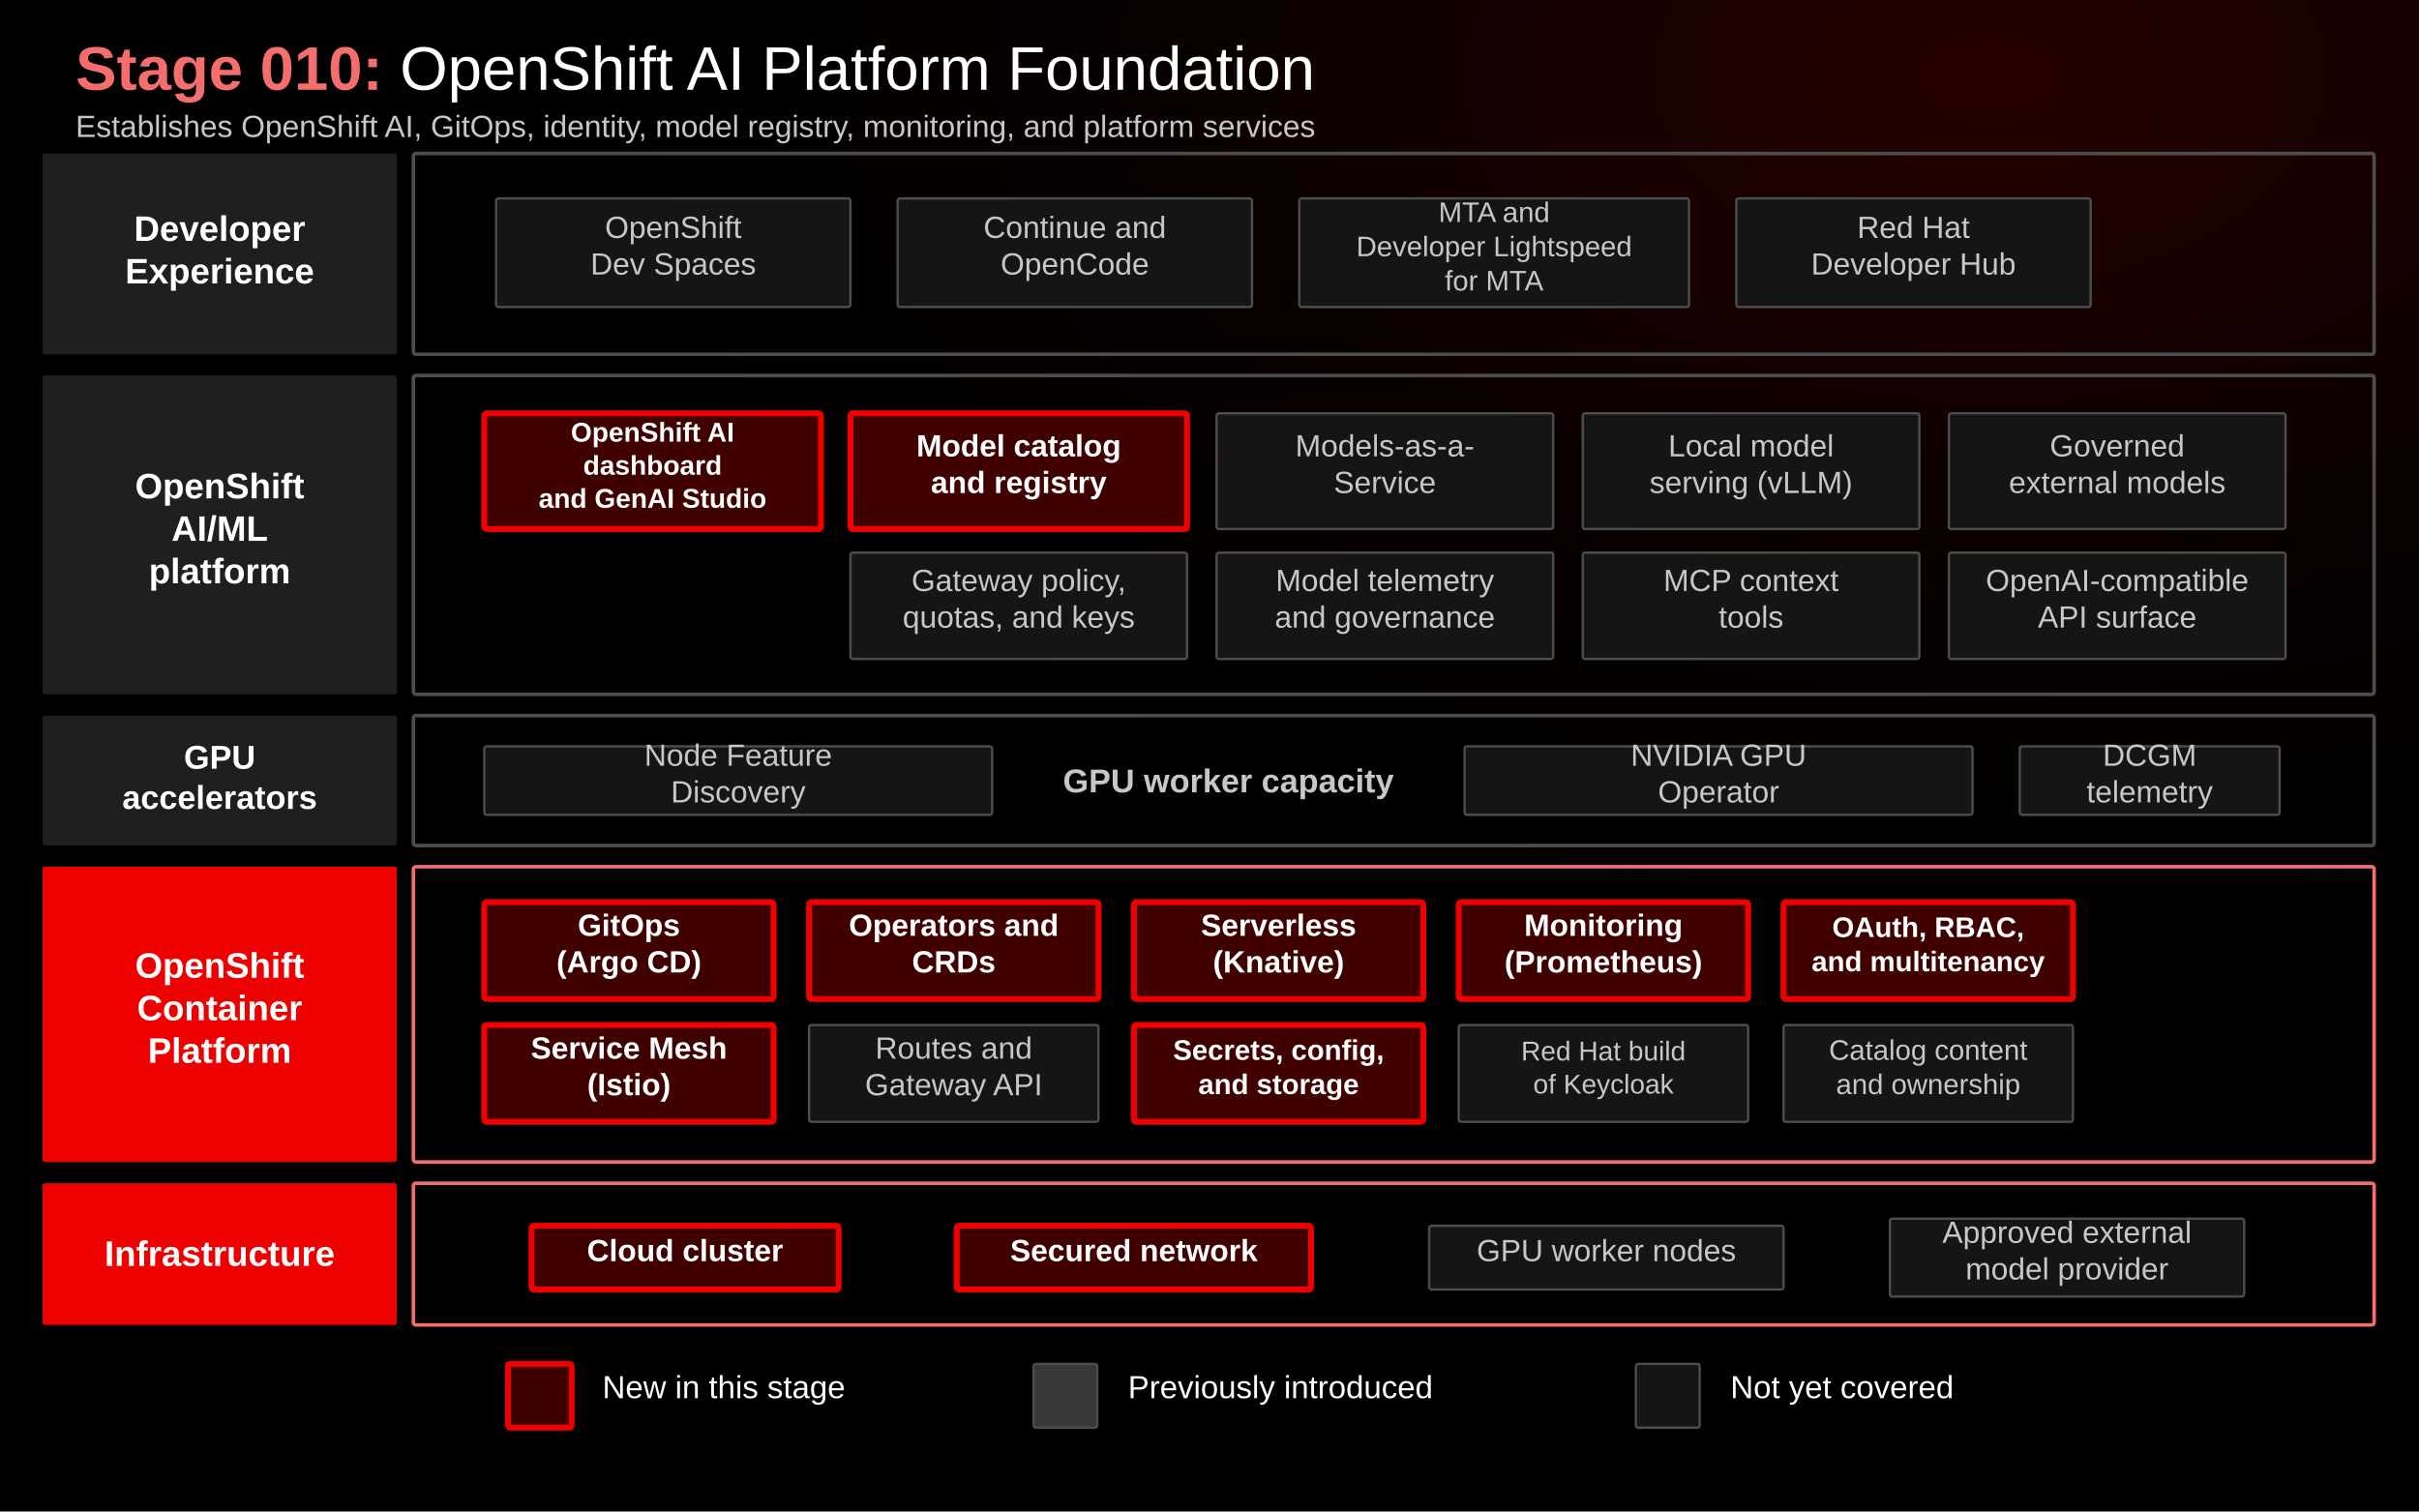
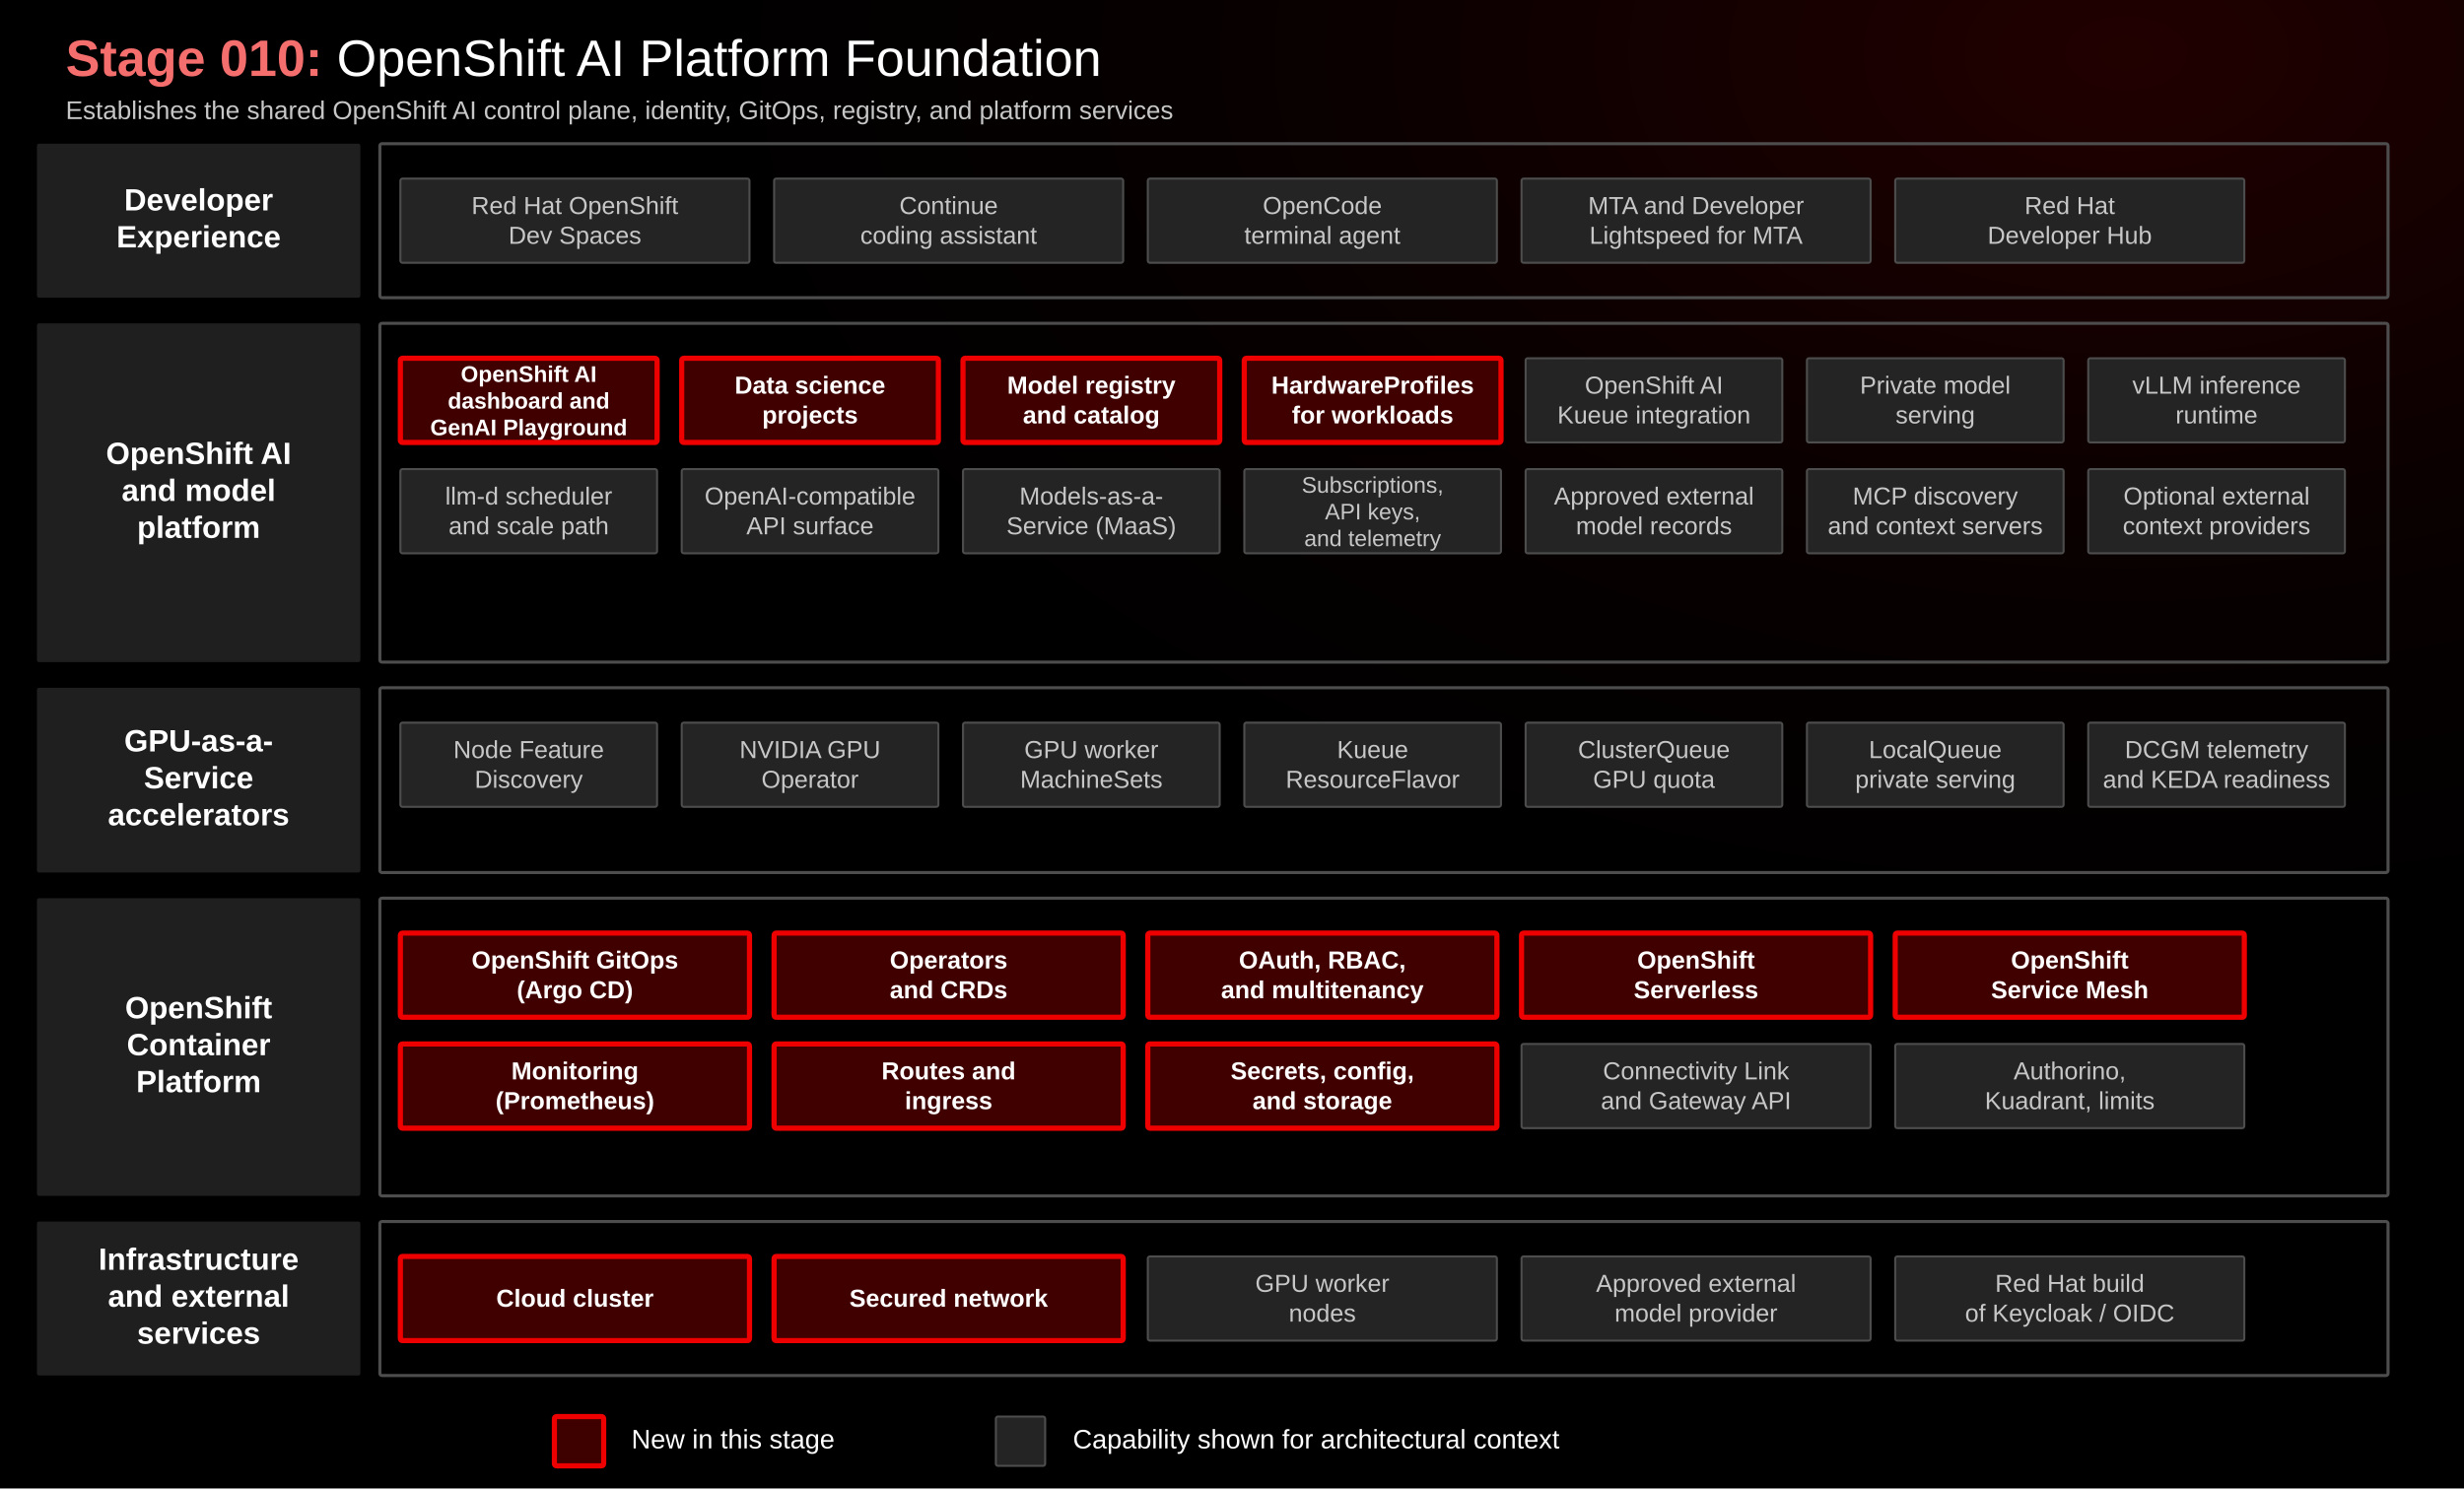
- <svg xmlns="http://www.w3.org/2000/svg" width="2048" height="1280" viewBox="0 0 2048 1280" role="img" aria-labelledby="title desc">
+ <svg xmlns="http://www.w3.org/2000/svg" width="2400" height="1450" viewBox="0 0 2400 1450" role="img" aria-labelledby="title desc">
  <style>.display{font-family:'Red Hat Display','Arial',sans-serif}.body{font-family:'Red Hat Text','Arial',sans-serif}.mono{font-family:'Red Hat Mono','Consolas',monospace}</style>
  <defs>
-     <radialGradient id="glow" cx="82%" cy="5%" r="70%">
-       <stop offset="0" stop-color="#ee0000" stop-opacity="0.16" />
-       <stop offset="0.45" stop-color="#ee0000" stop-opacity="0.04" />
+     <radialGradient id="glow" cx="86%" cy="4%" r="70%">
+       <stop offset="0" stop-color="#ee0000" stop-opacity="0.14" />
+       <stop offset="0.46" stop-color="#ee0000" stop-opacity="0.04" />
      <stop offset="1" stop-color="#000000" stop-opacity="0" />
    </radialGradient>
    <filter id="lift" x="-20%" y="-20%" width="140%" height="140%">
      <feDropShadow dx="0" dy="5" stdDeviation="5" flood-color="#000" flood-opacity="0.5" />
    </filter>
  </defs>
-   <rect width="2048" height="1280" fill="#000000" />
-   <rect width="2048" height="1280" fill="url(#glow)" />
-   <text x="64" y="76" class="display" font-size="52" fill="#ffffff" font-weight="400">
+   <rect width="2400" height="1450" fill="#000000" />
+   <rect width="2400" height="1450" fill="url(#glow)" />
+   <text x="64" y="74" class="display" font-size="50" fill="#ffffff" font-weight="400">
    <tspan fill="#f56e6e" font-weight="700">Stage 010:</tspan> OpenShift AI Platform Foundation</text>
-   <text x="64" y="116" class="body" font-size="26" fill="#c7c7c7">Establishes OpenShift AI, GitOps, identity, model registry, monitoring, and platform services</text>
-   <rect x="36" y="130" width="300" height="170" rx="2" fill="#1f1f1f" />
-   <text x="186" y="204" class="display" font-size="30" fill="#ffffff" font-weight="700" text-anchor="middle">Developer</text>
-   <text x="186" y="240" class="display" font-size="30" fill="#ffffff" font-weight="700" text-anchor="middle">Experience</text>
-   <rect x="350" y="130" width="1660" height="170" rx="2" fill="none" stroke="#4d4d4d" stroke-width="3" />
-   <rect x="36" y="318" width="300" height="270" rx="2" fill="#1f1f1f" />
-   <text x="186" y="422" class="display" font-size="30" fill="#ffffff" font-weight="700" text-anchor="middle">OpenShift</text>
-   <text x="186" y="458" class="display" font-size="30" fill="#ffffff" font-weight="700" text-anchor="middle">AI/ML</text>
-   <text x="186" y="494" class="display" font-size="30" fill="#ffffff" font-weight="700" text-anchor="middle">platform</text>
-   <rect x="350" y="318" width="1660" height="270" rx="2" fill="none" stroke="#4d4d4d" stroke-width="3" />
-   <rect x="36" y="606" width="300" height="110" rx="2" fill="#1f1f1f" />
-   <text x="186" y="651" class="display" font-size="28" fill="#ffffff" font-weight="700" text-anchor="middle">GPU</text>
-   <text x="186" y="685" class="display" font-size="28" fill="#ffffff" font-weight="700" text-anchor="middle">accelerators</text>
-   <rect x="350" y="606" width="1660" height="110" rx="2" fill="none" stroke="#4d4d4d" stroke-width="3" />
-   <rect x="36" y="734" width="300" height="250" rx="2" fill="#ee0000" />
-   <text x="186" y="828" class="display" font-size="30" fill="#ffffff" font-weight="700" text-anchor="middle">OpenShift</text>
-   <text x="186" y="864" class="display" font-size="30" fill="#ffffff" font-weight="700" text-anchor="middle">Container</text>
-   <text x="186" y="900" class="display" font-size="30" fill="#ffffff" font-weight="700" text-anchor="middle">Platform</text>
-   <rect x="350" y="734" width="1660" height="250" rx="2" fill="none" stroke="#f56e6e" stroke-width="3" />
-   <rect x="36" y="1002" width="300" height="120" rx="2" fill="#ee0000" />
-   <text x="186" y="1072" class="display" font-size="30" fill="#ffffff" font-weight="700" text-anchor="middle">Infrastructure</text>
-   <rect x="350" y="1002" width="1660" height="120" rx="2" fill="none" stroke="#f56e6e" stroke-width="3" />
-   <g>
-     <rect x="420" y="168" width="300" height="92" rx="2" fill="#151515" stroke="#4d4d4d" stroke-width="2" />
-     <text x="570" y="201.5" class="body" font-size="26" fill="#c7c7c7" font-weight="400" text-anchor="middle">OpenShift</text>
-     <text x="570" y="232.5" class="body" font-size="26" fill="#c7c7c7" font-weight="400" text-anchor="middle">Dev Spaces</text>
-   </g>
-   <g>
-     <rect x="760" y="168" width="300" height="92" rx="2" fill="#151515" stroke="#4d4d4d" stroke-width="2" />
-     <text x="910" y="201.5" class="body" font-size="26" fill="#c7c7c7" font-weight="400" text-anchor="middle">Continue and</text>
-     <text x="910" y="232.5" class="body" font-size="26" fill="#c7c7c7" font-weight="400" text-anchor="middle">OpenCode</text>
-   </g>
-   <g>
-     <rect x="1100" y="168" width="330" height="92" rx="2" fill="#151515" stroke="#4d4d4d" stroke-width="2" />
-     <text x="1265" y="188" class="body" font-size="24" fill="#c7c7c7" font-weight="400" text-anchor="middle">MTA and</text>
-     <text x="1265" y="217" class="body" font-size="24" fill="#c7c7c7" font-weight="400" text-anchor="middle">Developer Lightspeed</text>
-     <text x="1265" y="246" class="body" font-size="24" fill="#c7c7c7" font-weight="400" text-anchor="middle">for MTA</text>
-   </g>
-   <g>
-     <rect x="1470" y="168" width="300" height="92" rx="2" fill="#151515" stroke="#4d4d4d" stroke-width="2" />
-     <text x="1620" y="201.5" class="body" font-size="26" fill="#c7c7c7" font-weight="400" text-anchor="middle">Red Hat</text>
-     <text x="1620" y="232.5" class="body" font-size="26" fill="#c7c7c7" font-weight="400" text-anchor="middle">Developer Hub</text>
-   </g>
-   <g filter="url(#lift)">
-     <rect x="410" y="350" width="285" height="98" rx="2" fill="#3f0000" stroke="#ee0000" stroke-width="5" />
-     <text x="552.5" y="374" class="body" font-size="23" fill="#ffffff" font-weight="700" text-anchor="middle">OpenShift AI</text>
-     <text x="552.5" y="402" class="body" font-size="23" fill="#ffffff" font-weight="700" text-anchor="middle">dashboard</text>
-     <text x="552.5" y="430" class="body" font-size="23" fill="#ffffff" font-weight="700" text-anchor="middle">and GenAI Studio</text>
-   </g>
-   <g filter="url(#lift)">
-     <rect x="720" y="350" width="285" height="98" rx="2" fill="#3f0000" stroke="#ee0000" stroke-width="5" />
-     <text x="862.5" y="386.5" class="body" font-size="26" fill="#ffffff" font-weight="700" text-anchor="middle">Model catalog</text>
-     <text x="862.5" y="417.5" class="body" font-size="26" fill="#ffffff" font-weight="700" text-anchor="middle">and registry</text>
-   </g>
-   <g>
-     <rect x="1030" y="350" width="285" height="98" rx="2" fill="#151515" stroke="#4d4d4d" stroke-width="2" />
-     <text x="1172.5" y="386.5" class="body" font-size="26" fill="#c7c7c7" font-weight="400" text-anchor="middle">Models-as-a-</text>
-     <text x="1172.5" y="417.5" class="body" font-size="26" fill="#c7c7c7" font-weight="400" text-anchor="middle">Service</text>
-   </g>
-   <g>
-     <rect x="1340" y="350" width="285" height="98" rx="2" fill="#151515" stroke="#4d4d4d" stroke-width="2" />
-     <text x="1482.5" y="386.5" class="body" font-size="26" fill="#c7c7c7" font-weight="400" text-anchor="middle">Local model</text>
-     <text x="1482.5" y="417.5" class="body" font-size="26" fill="#c7c7c7" font-weight="400" text-anchor="middle">serving (vLLM)</text>
-   </g>
-   <g>
-     <rect x="1650" y="350" width="285" height="98" rx="2" fill="#151515" stroke="#4d4d4d" stroke-width="2" />
-     <text x="1792.5" y="386.5" class="body" font-size="26" fill="#c7c7c7" font-weight="400" text-anchor="middle">Governed</text>
-     <text x="1792.5" y="417.5" class="body" font-size="26" fill="#c7c7c7" font-weight="400" text-anchor="middle">external models</text>
-   </g>
-   <g>
-     <rect x="720" y="468" width="285" height="90" rx="2" fill="#151515" stroke="#4d4d4d" stroke-width="2" />
-     <text x="862.5" y="500.5" class="body" font-size="26" fill="#c7c7c7" font-weight="400" text-anchor="middle">Gateway policy,</text>
-     <text x="862.5" y="531.5" class="body" font-size="26" fill="#c7c7c7" font-weight="400" text-anchor="middle">quotas, and keys</text>
-   </g>
-   <g>
-     <rect x="1030" y="468" width="285" height="90" rx="2" fill="#151515" stroke="#4d4d4d" stroke-width="2" />
-     <text x="1172.5" y="500.5" class="body" font-size="26" fill="#c7c7c7" font-weight="400" text-anchor="middle">Model telemetry</text>
-     <text x="1172.5" y="531.5" class="body" font-size="26" fill="#c7c7c7" font-weight="400" text-anchor="middle">and governance</text>
-   </g>
-   <g>
-     <rect x="1340" y="468" width="285" height="90" rx="2" fill="#151515" stroke="#4d4d4d" stroke-width="2" />
-     <text x="1482.5" y="500.5" class="body" font-size="26" fill="#c7c7c7" font-weight="400" text-anchor="middle">MCP context</text>
-     <text x="1482.5" y="531.5" class="body" font-size="26" fill="#c7c7c7" font-weight="400" text-anchor="middle">tools</text>
-   </g>
-   <g>
-     <rect x="1650" y="468" width="285" height="90" rx="2" fill="#151515" stroke="#4d4d4d" stroke-width="2" />
-     <text x="1792.5" y="500.5" class="body" font-size="26" fill="#c7c7c7" font-weight="400" text-anchor="middle">OpenAI-compatible</text>
-     <text x="1792.5" y="531.5" class="body" font-size="26" fill="#c7c7c7" font-weight="400" text-anchor="middle">API surface</text>
-   </g>
-   <g>
-     <rect x="410" y="632" width="430" height="58" rx="2" fill="#151515" stroke="#4d4d4d" stroke-width="2" />
-     <text x="625" y="648.5" class="body" font-size="26" fill="#c7c7c7" font-weight="400" text-anchor="middle">Node Feature</text>
-     <text x="625" y="679.5" class="body" font-size="26" fill="#c7c7c7" font-weight="400" text-anchor="middle">Discovery</text>
-   </g>
-   <text x="1040" y="671" class="display" font-size="28" fill="#c7c7c7" font-weight="700" text-anchor="middle">GPU worker capacity</text>
-   <g>
-     <rect x="1240" y="632" width="430" height="58" rx="2" fill="#151515" stroke="#4d4d4d" stroke-width="2" />
-     <text x="1455" y="648.5" class="body" font-size="26" fill="#c7c7c7" font-weight="400" text-anchor="middle">NVIDIA GPU</text>
-     <text x="1455" y="679.5" class="body" font-size="26" fill="#c7c7c7" font-weight="400" text-anchor="middle">Operator</text>
-   </g>
-   <g>
-     <rect x="1710" y="632" width="220" height="58" rx="2" fill="#151515" stroke="#4d4d4d" stroke-width="2" />
-     <text x="1820" y="648.5" class="body" font-size="26" fill="#c7c7c7" font-weight="400" text-anchor="middle">DCGM</text>
-     <text x="1820" y="679.5" class="body" font-size="26" fill="#c7c7c7" font-weight="400" text-anchor="middle">telemetry</text>
-   </g>
-   <g filter="url(#lift)">
-     <rect x="410" y="764" width="245" height="82" rx="2" fill="#3f0000" stroke="#ee0000" stroke-width="5" />
-     <text x="532.5" y="792.5" class="body" font-size="26" fill="#ffffff" font-weight="700" text-anchor="middle">GitOps</text>
-     <text x="532.5" y="823.5" class="body" font-size="26" fill="#ffffff" font-weight="700" text-anchor="middle">(Argo CD)</text>
-   </g>
-   <g filter="url(#lift)">
-     <rect x="685" y="764" width="245" height="82" rx="2" fill="#3f0000" stroke="#ee0000" stroke-width="5" />
-     <text x="807.5" y="792.5" class="body" font-size="26" fill="#ffffff" font-weight="700" text-anchor="middle">Operators and</text>
-     <text x="807.5" y="823.5" class="body" font-size="26" fill="#ffffff" font-weight="700" text-anchor="middle">CRDs</text>
-   </g>
-   <g filter="url(#lift)">
-     <rect x="960" y="764" width="245" height="82" rx="2" fill="#3f0000" stroke="#ee0000" stroke-width="5" />
-     <text x="1082.5" y="792.5" class="body" font-size="26" fill="#ffffff" font-weight="700" text-anchor="middle">Serverless</text>
-     <text x="1082.5" y="823.5" class="body" font-size="26" fill="#ffffff" font-weight="700" text-anchor="middle">(Knative)</text>
-   </g>
-   <g filter="url(#lift)">
-     <rect x="1235" y="764" width="245" height="82" rx="2" fill="#3f0000" stroke="#ee0000" stroke-width="5" />
-     <text x="1357.5" y="792.5" class="body" font-size="26" fill="#ffffff" font-weight="700" text-anchor="middle">Monitoring</text>
-     <text x="1357.5" y="823.5" class="body" font-size="26" fill="#ffffff" font-weight="700" text-anchor="middle">(Prometheus)</text>
-   </g>
-   <g filter="url(#lift)">
-     <rect x="1510" y="764" width="245" height="82" rx="2" fill="#3f0000" stroke="#ee0000" stroke-width="5" />
-     <text x="1632.5" y="793.5" class="body" font-size="24" fill="#ffffff" font-weight="700" text-anchor="middle">OAuth, RBAC,</text>
-     <text x="1632.5" y="822.5" class="body" font-size="24" fill="#ffffff" font-weight="700" text-anchor="middle">and multitenancy</text>
-   </g>
-   <g filter="url(#lift)">
-     <rect x="410" y="868" width="245" height="82" rx="2" fill="#3f0000" stroke="#ee0000" stroke-width="5" />
-     <text x="532.5" y="896.5" class="body" font-size="26" fill="#ffffff" font-weight="700" text-anchor="middle">Service Mesh</text>
-     <text x="532.5" y="927.5" class="body" font-size="26" fill="#ffffff" font-weight="700" text-anchor="middle">(Istio)</text>
-   </g>
-   <g>
-     <rect x="685" y="868" width="245" height="82" rx="2" fill="#151515" stroke="#4d4d4d" stroke-width="2" />
-     <text x="807.5" y="896.5" class="body" font-size="26" fill="#c7c7c7" font-weight="400" text-anchor="middle">Routes and</text>
-     <text x="807.5" y="927.5" class="body" font-size="26" fill="#c7c7c7" font-weight="400" text-anchor="middle">Gateway API</text>
-   </g>
-   <g filter="url(#lift)">
-     <rect x="960" y="868" width="245" height="82" rx="2" fill="#3f0000" stroke="#ee0000" stroke-width="5" />
-     <text x="1082.5" y="897.5" class="body" font-size="24" fill="#ffffff" font-weight="700" text-anchor="middle">Secrets, config,</text>
-     <text x="1082.5" y="926.5" class="body" font-size="24" fill="#ffffff" font-weight="700" text-anchor="middle">and storage</text>
-   </g>
-   <g>
-     <rect x="1235" y="868" width="245" height="82" rx="2" fill="#151515" stroke="#4d4d4d" stroke-width="2" />
-     <text x="1357.5" y="898" class="body" font-size="23" fill="#c7c7c7" font-weight="400" text-anchor="middle">Red Hat build</text>
-     <text x="1357.5" y="926" class="body" font-size="23" fill="#c7c7c7" font-weight="400" text-anchor="middle">of Keycloak</text>
-   </g>
-   <g>
-     <rect x="1510" y="868" width="245" height="82" rx="2" fill="#151515" stroke="#4d4d4d" stroke-width="2" />
-     <text x="1632.5" y="897.5" class="body" font-size="24" fill="#c7c7c7" font-weight="400" text-anchor="middle">Catalog content</text>
-     <text x="1632.5" y="926.5" class="body" font-size="24" fill="#c7c7c7" font-weight="400" text-anchor="middle">and ownership</text>
-   </g>
-   <g filter="url(#lift)">
-     <rect x="450" y="1038" width="260" height="54" rx="2" fill="#3f0000" stroke="#ee0000" stroke-width="5" />
-     <text x="580" y="1068" class="body" font-size="26" fill="#ffffff" font-weight="700" text-anchor="middle">Cloud cluster</text>
-   </g>
-   <g filter="url(#lift)">
-     <rect x="810" y="1038" width="300" height="54" rx="2" fill="#3f0000" stroke="#ee0000" stroke-width="5" />
-     <text x="960" y="1068" class="body" font-size="26" fill="#ffffff" font-weight="700" text-anchor="middle">Secured network</text>
-   </g>
-   <g>
-     <rect x="1210" y="1038" width="300" height="54" rx="2" fill="#151515" stroke="#4d4d4d" stroke-width="2" />
-     <text x="1360" y="1068" class="body" font-size="26" fill="#c7c7c7" font-weight="400" text-anchor="middle">GPU worker nodes</text>
-   </g>
-   <g>
-     <rect x="1600" y="1032" width="300" height="66" rx="2" fill="#151515" stroke="#4d4d4d" stroke-width="2" />
-     <text x="1750" y="1052.5" class="body" font-size="26" fill="#c7c7c7" font-weight="400" text-anchor="middle">Approved external</text>
-     <text x="1750" y="1083.5" class="body" font-size="26" fill="#c7c7c7" font-weight="400" text-anchor="middle">model provider</text>
-   </g>
-   <g>
-     <rect x="430" y="1155" width="54" height="54" rx="2" fill="#3f0000" stroke="#ee0000" stroke-width="5" />
-     <text x="510" y="1184" class="body" font-size="27" fill="#ffffff">New in this stage</text>
-     <rect x="875" y="1155" width="54" height="54" rx="2" fill="#383838" stroke="#4d4d4d" stroke-width="2" />
-     <text x="955" y="1184" class="body" font-size="27" fill="#ffffff">Previously introduced</text>
-     <rect x="1385" y="1155" width="54" height="54" rx="2" fill="#151515" stroke="#4d4d4d" stroke-width="2" />
-     <text x="1465" y="1184" class="body" font-size="27" fill="#ffffff">Not yet covered</text>
+   <text x="64" y="116" class="body" font-size="25" fill="#c7c7c7">Establishes the shared OpenShift AI control plane, identity, GitOps, registry, and platform services</text>
+   <rect x="36" y="140" width="315" height="150" rx="2" fill="#1f1f1f" />
+   <text x="193.5" y="205" class="body" font-size="30" fill="#ffffff" font-weight="700" text-anchor="middle">Developer</text>
+   <text x="193.5" y="241" class="body" font-size="30" fill="#ffffff" font-weight="700" text-anchor="middle">Experience</text>
+   <rect x="370" y="140" width="1956" height="150" rx="2" fill="none" stroke="#4d4d4d" stroke-width="3" />
+   <g>
+     <rect x="390" y="174" width="340" height="82" rx="2" fill="#242424" stroke="#4d4d4d" stroke-width="2" />
+     <text x="560" y="208.5" class="body" font-size="24" fill="#c7c7c7" font-weight="400" text-anchor="middle">Red Hat OpenShift</text>
+     <text x="560" y="237.5" class="body" font-size="24" fill="#c7c7c7" font-weight="400" text-anchor="middle">Dev Spaces</text>
+   </g>
+   <g>
+     <rect x="754" y="174" width="340" height="82" rx="2" fill="#242424" stroke="#4d4d4d" stroke-width="2" />
+     <text x="924" y="208.5" class="body" font-size="24" fill="#c7c7c7" font-weight="400" text-anchor="middle">Continue</text>
+     <text x="924" y="237.5" class="body" font-size="24" fill="#c7c7c7" font-weight="400" text-anchor="middle">coding assistant</text>
+   </g>
+   <g>
+     <rect x="1118" y="174" width="340" height="82" rx="2" fill="#242424" stroke="#4d4d4d" stroke-width="2" />
+     <text x="1288" y="208.5" class="body" font-size="24" fill="#c7c7c7" font-weight="400" text-anchor="middle">OpenCode</text>
+     <text x="1288" y="237.5" class="body" font-size="24" fill="#c7c7c7" font-weight="400" text-anchor="middle">terminal agent</text>
+   </g>
+   <g>
+     <rect x="1482" y="174" width="340" height="82" rx="2" fill="#242424" stroke="#4d4d4d" stroke-width="2" />
+     <text x="1652" y="208.5" class="body" font-size="24" fill="#c7c7c7" font-weight="400" text-anchor="middle">MTA and Developer</text>
+     <text x="1652" y="237.5" class="body" font-size="24" fill="#c7c7c7" font-weight="400" text-anchor="middle">Lightspeed for MTA</text>
+   </g>
+   <g>
+     <rect x="1846" y="174" width="340" height="82" rx="2" fill="#242424" stroke="#4d4d4d" stroke-width="2" />
+     <text x="2016" y="208.5" class="body" font-size="24" fill="#c7c7c7" font-weight="400" text-anchor="middle">Red Hat</text>
+     <text x="2016" y="237.5" class="body" font-size="24" fill="#c7c7c7" font-weight="400" text-anchor="middle">Developer Hub</text>
+   </g>
+   <rect x="36" y="315" width="315" height="330" rx="2" fill="#1f1f1f" />
+   <text x="193.5" y="452" class="body" font-size="30" fill="#ffffff" font-weight="700" text-anchor="middle">OpenShift AI</text>
+   <text x="193.5" y="488" class="body" font-size="30" fill="#ffffff" font-weight="700" text-anchor="middle">and model</text>
+   <text x="193.5" y="524" class="body" font-size="30" fill="#ffffff" font-weight="700" text-anchor="middle">platform</text>
+   <rect x="370" y="315" width="1956" height="330" rx="2" fill="none" stroke="#4d4d4d" stroke-width="3" />
+   <g filter="url(#lift)">
+     <rect x="390" y="349" width="250" height="82" rx="2" fill="#3f0000" stroke="#ee0000" stroke-width="5" />
+     <text x="515" y="372" class="body" font-size="22" fill="#ffffff" font-weight="700" text-anchor="middle">OpenShift AI</text>
+     <text x="515" y="398" class="body" font-size="22" fill="#ffffff" font-weight="700" text-anchor="middle">dashboard and</text>
+     <text x="515" y="424" class="body" font-size="22" fill="#ffffff" font-weight="700" text-anchor="middle">GenAI Playground</text>
+   </g>
+   <g filter="url(#lift)">
+     <rect x="664" y="349" width="250" height="82" rx="2" fill="#3f0000" stroke="#ee0000" stroke-width="5" />
+     <text x="789" y="383.5" class="body" font-size="24" fill="#ffffff" font-weight="700" text-anchor="middle">Data science</text>
+     <text x="789" y="412.5" class="body" font-size="24" fill="#ffffff" font-weight="700" text-anchor="middle">projects</text>
+   </g>
+   <g filter="url(#lift)">
+     <rect x="938" y="349" width="250" height="82" rx="2" fill="#3f0000" stroke="#ee0000" stroke-width="5" />
+     <text x="1063" y="383.5" class="body" font-size="24" fill="#ffffff" font-weight="700" text-anchor="middle">Model registry</text>
+     <text x="1063" y="412.5" class="body" font-size="24" fill="#ffffff" font-weight="700" text-anchor="middle">and catalog</text>
+   </g>
+   <g filter="url(#lift)">
+     <rect x="1212" y="349" width="250" height="82" rx="2" fill="#3f0000" stroke="#ee0000" stroke-width="5" />
+     <text x="1337" y="383.5" class="body" font-size="24" fill="#ffffff" font-weight="700" text-anchor="middle">HardwareProfiles</text>
+     <text x="1337" y="412.5" class="body" font-size="24" fill="#ffffff" font-weight="700" text-anchor="middle">for workloads</text>
+   </g>
+   <g>
+     <rect x="1486" y="349" width="250" height="82" rx="2" fill="#242424" stroke="#4d4d4d" stroke-width="2" />
+     <text x="1611" y="383.5" class="body" font-size="24" fill="#c7c7c7" font-weight="400" text-anchor="middle">OpenShift AI</text>
+     <text x="1611" y="412.5" class="body" font-size="24" fill="#c7c7c7" font-weight="400" text-anchor="middle">Kueue integration</text>
+   </g>
+   <g>
+     <rect x="1760" y="349" width="250" height="82" rx="2" fill="#242424" stroke="#4d4d4d" stroke-width="2" />
+     <text x="1885" y="383.5" class="body" font-size="24" fill="#c7c7c7" font-weight="400" text-anchor="middle">Private model</text>
+     <text x="1885" y="412.5" class="body" font-size="24" fill="#c7c7c7" font-weight="400" text-anchor="middle">serving</text>
+   </g>
+   <g>
+     <rect x="2034" y="349" width="250" height="82" rx="2" fill="#242424" stroke="#4d4d4d" stroke-width="2" />
+     <text x="2159" y="383.5" class="body" font-size="24" fill="#c7c7c7" font-weight="400" text-anchor="middle">vLLM inference</text>
+     <text x="2159" y="412.5" class="body" font-size="24" fill="#c7c7c7" font-weight="400" text-anchor="middle">runtime</text>
+   </g>
+   <g>
+     <rect x="390" y="457" width="250" height="82" rx="2" fill="#242424" stroke="#4d4d4d" stroke-width="2" />
+     <text x="515" y="491.5" class="body" font-size="24" fill="#c7c7c7" font-weight="400" text-anchor="middle">llm-d scheduler</text>
+     <text x="515" y="520.5" class="body" font-size="24" fill="#c7c7c7" font-weight="400" text-anchor="middle">and scale path</text>
+   </g>
+   <g>
+     <rect x="664" y="457" width="250" height="82" rx="2" fill="#242424" stroke="#4d4d4d" stroke-width="2" />
+     <text x="789" y="491.5" class="body" font-size="24" fill="#c7c7c7" font-weight="400" text-anchor="middle">OpenAI-compatible</text>
+     <text x="789" y="520.5" class="body" font-size="24" fill="#c7c7c7" font-weight="400" text-anchor="middle">API surface</text>
+   </g>
+   <g>
+     <rect x="938" y="457" width="250" height="82" rx="2" fill="#242424" stroke="#4d4d4d" stroke-width="2" />
+     <text x="1063" y="491.5" class="body" font-size="24" fill="#c7c7c7" font-weight="400" text-anchor="middle">Models-as-a-</text>
+     <text x="1063" y="520.5" class="body" font-size="24" fill="#c7c7c7" font-weight="400" text-anchor="middle">Service (MaaS)</text>
+   </g>
+   <g>
+     <rect x="1212" y="457" width="250" height="82" rx="2" fill="#242424" stroke="#4d4d4d" stroke-width="2" />
+     <text x="1337" y="480" class="body" font-size="22" fill="#c7c7c7" font-weight="400" text-anchor="middle">Subscriptions,</text>
+     <text x="1337" y="506" class="body" font-size="22" fill="#c7c7c7" font-weight="400" text-anchor="middle">API keys,</text>
+     <text x="1337" y="532" class="body" font-size="22" fill="#c7c7c7" font-weight="400" text-anchor="middle">and telemetry</text>
+   </g>
+   <g>
+     <rect x="1486" y="457" width="250" height="82" rx="2" fill="#242424" stroke="#4d4d4d" stroke-width="2" />
+     <text x="1611" y="491.5" class="body" font-size="24" fill="#c7c7c7" font-weight="400" text-anchor="middle">Approved external</text>
+     <text x="1611" y="520.5" class="body" font-size="24" fill="#c7c7c7" font-weight="400" text-anchor="middle">model records</text>
+   </g>
+   <g>
+     <rect x="1760" y="457" width="250" height="82" rx="2" fill="#242424" stroke="#4d4d4d" stroke-width="2" />
+     <text x="1885" y="491.5" class="body" font-size="24" fill="#c7c7c7" font-weight="400" text-anchor="middle">MCP discovery</text>
+     <text x="1885" y="520.5" class="body" font-size="24" fill="#c7c7c7" font-weight="400" text-anchor="middle">and context servers</text>
+   </g>
+   <g>
+     <rect x="2034" y="457" width="250" height="82" rx="2" fill="#242424" stroke="#4d4d4d" stroke-width="2" />
+     <text x="2159" y="491.5" class="body" font-size="24" fill="#c7c7c7" font-weight="400" text-anchor="middle">Optional external</text>
+     <text x="2159" y="520.5" class="body" font-size="24" fill="#c7c7c7" font-weight="400" text-anchor="middle">context providers</text>
+   </g>
+   <rect x="36" y="670" width="315" height="180" rx="2" fill="#1f1f1f" />
+   <text x="193.5" y="732" class="body" font-size="30" fill="#ffffff" font-weight="700" text-anchor="middle">GPU-as-a-</text>
+   <text x="193.5" y="768" class="body" font-size="30" fill="#ffffff" font-weight="700" text-anchor="middle">Service</text>
+   <text x="193.5" y="804" class="body" font-size="30" fill="#ffffff" font-weight="700" text-anchor="middle">accelerators</text>
+   <rect x="370" y="670" width="1956" height="180" rx="2" fill="none" stroke="#4d4d4d" stroke-width="3" />
+   <g>
+     <rect x="390" y="704" width="250" height="82" rx="2" fill="#242424" stroke="#4d4d4d" stroke-width="2" />
+     <text x="515" y="738.5" class="body" font-size="24" fill="#c7c7c7" font-weight="400" text-anchor="middle">Node Feature</text>
+     <text x="515" y="767.5" class="body" font-size="24" fill="#c7c7c7" font-weight="400" text-anchor="middle">Discovery</text>
+   </g>
+   <g>
+     <rect x="664" y="704" width="250" height="82" rx="2" fill="#242424" stroke="#4d4d4d" stroke-width="2" />
+     <text x="789" y="738.5" class="body" font-size="24" fill="#c7c7c7" font-weight="400" text-anchor="middle">NVIDIA GPU</text>
+     <text x="789" y="767.5" class="body" font-size="24" fill="#c7c7c7" font-weight="400" text-anchor="middle">Operator</text>
+   </g>
+   <g>
+     <rect x="938" y="704" width="250" height="82" rx="2" fill="#242424" stroke="#4d4d4d" stroke-width="2" />
+     <text x="1063" y="738.5" class="body" font-size="24" fill="#c7c7c7" font-weight="400" text-anchor="middle">GPU worker</text>
+     <text x="1063" y="767.5" class="body" font-size="24" fill="#c7c7c7" font-weight="400" text-anchor="middle">MachineSets</text>
+   </g>
+   <g>
+     <rect x="1212" y="704" width="250" height="82" rx="2" fill="#242424" stroke="#4d4d4d" stroke-width="2" />
+     <text x="1337" y="738.5" class="body" font-size="24" fill="#c7c7c7" font-weight="400" text-anchor="middle">Kueue</text>
+     <text x="1337" y="767.5" class="body" font-size="24" fill="#c7c7c7" font-weight="400" text-anchor="middle">ResourceFlavor</text>
+   </g>
+   <g>
+     <rect x="1486" y="704" width="250" height="82" rx="2" fill="#242424" stroke="#4d4d4d" stroke-width="2" />
+     <text x="1611" y="738.5" class="body" font-size="24" fill="#c7c7c7" font-weight="400" text-anchor="middle">ClusterQueue</text>
+     <text x="1611" y="767.5" class="body" font-size="24" fill="#c7c7c7" font-weight="400" text-anchor="middle">GPU quota</text>
+   </g>
+   <g>
+     <rect x="1760" y="704" width="250" height="82" rx="2" fill="#242424" stroke="#4d4d4d" stroke-width="2" />
+     <text x="1885" y="738.5" class="body" font-size="24" fill="#c7c7c7" font-weight="400" text-anchor="middle">LocalQueue</text>
+     <text x="1885" y="767.5" class="body" font-size="24" fill="#c7c7c7" font-weight="400" text-anchor="middle">private serving</text>
+   </g>
+   <g>
+     <rect x="2034" y="704" width="250" height="82" rx="2" fill="#242424" stroke="#4d4d4d" stroke-width="2" />
+     <text x="2159" y="738.5" class="body" font-size="24" fill="#c7c7c7" font-weight="400" text-anchor="middle">DCGM telemetry</text>
+     <text x="2159" y="767.5" class="body" font-size="24" fill="#c7c7c7" font-weight="400" text-anchor="middle">and KEDA readiness</text>
+   </g>
+   <rect x="36" y="875" width="315" height="290" rx="2" fill="#1f1f1f" />
+   <text x="193.5" y="992" class="body" font-size="30" fill="#ffffff" font-weight="700" text-anchor="middle">OpenShift</text>
+   <text x="193.5" y="1028" class="body" font-size="30" fill="#ffffff" font-weight="700" text-anchor="middle">Container</text>
+   <text x="193.5" y="1064" class="body" font-size="30" fill="#ffffff" font-weight="700" text-anchor="middle">Platform</text>
+   <rect x="370" y="875" width="1956" height="290" rx="2" fill="none" stroke="#4d4d4d" stroke-width="3" />
+   <g filter="url(#lift)">
+     <rect x="390" y="909" width="340" height="82" rx="2" fill="#3f0000" stroke="#ee0000" stroke-width="5" />
+     <text x="560" y="943.5" class="body" font-size="24" fill="#ffffff" font-weight="700" text-anchor="middle">OpenShift GitOps</text>
+     <text x="560" y="972.5" class="body" font-size="24" fill="#ffffff" font-weight="700" text-anchor="middle">(Argo CD)</text>
+   </g>
+   <g filter="url(#lift)">
+     <rect x="754" y="909" width="340" height="82" rx="2" fill="#3f0000" stroke="#ee0000" stroke-width="5" />
+     <text x="924" y="943.5" class="body" font-size="24" fill="#ffffff" font-weight="700" text-anchor="middle">Operators</text>
+     <text x="924" y="972.5" class="body" font-size="24" fill="#ffffff" font-weight="700" text-anchor="middle">and CRDs</text>
+   </g>
+   <g filter="url(#lift)">
+     <rect x="1118" y="909" width="340" height="82" rx="2" fill="#3f0000" stroke="#ee0000" stroke-width="5" />
+     <text x="1288" y="943.5" class="body" font-size="24" fill="#ffffff" font-weight="700" text-anchor="middle">OAuth, RBAC,</text>
+     <text x="1288" y="972.5" class="body" font-size="24" fill="#ffffff" font-weight="700" text-anchor="middle">and multitenancy</text>
+   </g>
+   <g filter="url(#lift)">
+     <rect x="1482" y="909" width="340" height="82" rx="2" fill="#3f0000" stroke="#ee0000" stroke-width="5" />
+     <text x="1652" y="943.5" class="body" font-size="24" fill="#ffffff" font-weight="700" text-anchor="middle">OpenShift</text>
+     <text x="1652" y="972.5" class="body" font-size="24" fill="#ffffff" font-weight="700" text-anchor="middle">Serverless</text>
+   </g>
+   <g filter="url(#lift)">
+     <rect x="1846" y="909" width="340" height="82" rx="2" fill="#3f0000" stroke="#ee0000" stroke-width="5" />
+     <text x="2016" y="943.5" class="body" font-size="24" fill="#ffffff" font-weight="700" text-anchor="middle">OpenShift</text>
+     <text x="2016" y="972.5" class="body" font-size="24" fill="#ffffff" font-weight="700" text-anchor="middle">Service Mesh</text>
+   </g>
+   <g filter="url(#lift)">
+     <rect x="390" y="1017" width="340" height="82" rx="2" fill="#3f0000" stroke="#ee0000" stroke-width="5" />
+     <text x="560" y="1051.5" class="body" font-size="24" fill="#ffffff" font-weight="700" text-anchor="middle">Monitoring</text>
+     <text x="560" y="1080.5" class="body" font-size="24" fill="#ffffff" font-weight="700" text-anchor="middle">(Prometheus)</text>
+   </g>
+   <g filter="url(#lift)">
+     <rect x="754" y="1017" width="340" height="82" rx="2" fill="#3f0000" stroke="#ee0000" stroke-width="5" />
+     <text x="924" y="1051.5" class="body" font-size="24" fill="#ffffff" font-weight="700" text-anchor="middle">Routes and</text>
+     <text x="924" y="1080.5" class="body" font-size="24" fill="#ffffff" font-weight="700" text-anchor="middle">ingress</text>
+   </g>
+   <g filter="url(#lift)">
+     <rect x="1118" y="1017" width="340" height="82" rx="2" fill="#3f0000" stroke="#ee0000" stroke-width="5" />
+     <text x="1288" y="1051.5" class="body" font-size="24" fill="#ffffff" font-weight="700" text-anchor="middle">Secrets, config,</text>
+     <text x="1288" y="1080.5" class="body" font-size="24" fill="#ffffff" font-weight="700" text-anchor="middle">and storage</text>
+   </g>
+   <g>
+     <rect x="1482" y="1017" width="340" height="82" rx="2" fill="#242424" stroke="#4d4d4d" stroke-width="2" />
+     <text x="1652" y="1051.5" class="body" font-size="24" fill="#c7c7c7" font-weight="400" text-anchor="middle">Connectivity Link</text>
+     <text x="1652" y="1080.5" class="body" font-size="24" fill="#c7c7c7" font-weight="400" text-anchor="middle">and Gateway API</text>
+   </g>
+   <g>
+     <rect x="1846" y="1017" width="340" height="82" rx="2" fill="#242424" stroke="#4d4d4d" stroke-width="2" />
+     <text x="2016" y="1051.5" class="body" font-size="24" fill="#c7c7c7" font-weight="400" text-anchor="middle">Authorino,</text>
+     <text x="2016" y="1080.5" class="body" font-size="24" fill="#c7c7c7" font-weight="400" text-anchor="middle">Kuadrant, limits</text>
+   </g>
+   <rect x="36" y="1190" width="315" height="150" rx="2" fill="#1f1f1f" />
+   <text x="193.5" y="1237" class="body" font-size="30" fill="#ffffff" font-weight="700" text-anchor="middle">Infrastructure</text>
+   <text x="193.5" y="1273" class="body" font-size="30" fill="#ffffff" font-weight="700" text-anchor="middle">and external</text>
+   <text x="193.5" y="1309" class="body" font-size="30" fill="#ffffff" font-weight="700" text-anchor="middle">services</text>
+   <rect x="370" y="1190" width="1956" height="150" rx="2" fill="none" stroke="#4d4d4d" stroke-width="3" />
+   <g filter="url(#lift)">
+     <rect x="390" y="1224" width="340" height="82" rx="2" fill="#3f0000" stroke="#ee0000" stroke-width="5" />
+     <text x="560" y="1273" class="body" font-size="24" fill="#ffffff" font-weight="700" text-anchor="middle">Cloud cluster</text>
+   </g>
+   <g filter="url(#lift)">
+     <rect x="754" y="1224" width="340" height="82" rx="2" fill="#3f0000" stroke="#ee0000" stroke-width="5" />
+     <text x="924" y="1273" class="body" font-size="24" fill="#ffffff" font-weight="700" text-anchor="middle">Secured network</text>
+   </g>
+   <g>
+     <rect x="1118" y="1224" width="340" height="82" rx="2" fill="#242424" stroke="#4d4d4d" stroke-width="2" />
+     <text x="1288" y="1258.5" class="body" font-size="24" fill="#c7c7c7" font-weight="400" text-anchor="middle">GPU worker</text>
+     <text x="1288" y="1287.5" class="body" font-size="24" fill="#c7c7c7" font-weight="400" text-anchor="middle">nodes</text>
+   </g>
+   <g>
+     <rect x="1482" y="1224" width="340" height="82" rx="2" fill="#242424" stroke="#4d4d4d" stroke-width="2" />
+     <text x="1652" y="1258.5" class="body" font-size="24" fill="#c7c7c7" font-weight="400" text-anchor="middle">Approved external</text>
+     <text x="1652" y="1287.5" class="body" font-size="24" fill="#c7c7c7" font-weight="400" text-anchor="middle">model provider</text>
+   </g>
+   <g>
+     <rect x="1846" y="1224" width="340" height="82" rx="2" fill="#242424" stroke="#4d4d4d" stroke-width="2" />
+     <text x="2016" y="1258.5" class="body" font-size="24" fill="#c7c7c7" font-weight="400" text-anchor="middle">Red Hat build</text>
+     <text x="2016" y="1287.5" class="body" font-size="24" fill="#c7c7c7" font-weight="400" text-anchor="middle">of Keycloak / OIDC</text>
+   </g>
+   <g>
+     <rect x="540" y="1380" width="48" height="48" rx="2" fill="#3f0000" stroke="#ee0000" stroke-width="5" />
+     <text x="615" y="1411" class="body" font-size="26" fill="#ffffff">New in this stage</text>
+     <rect x="970" y="1380" width="48" height="48" rx="2" fill="#242424" stroke="#4d4d4d" stroke-width="2" />
+     <text x="1045" y="1411" class="body" font-size="26" fill="#ffffff">Capability shown for architectural context</text>
  </g>
</svg>
